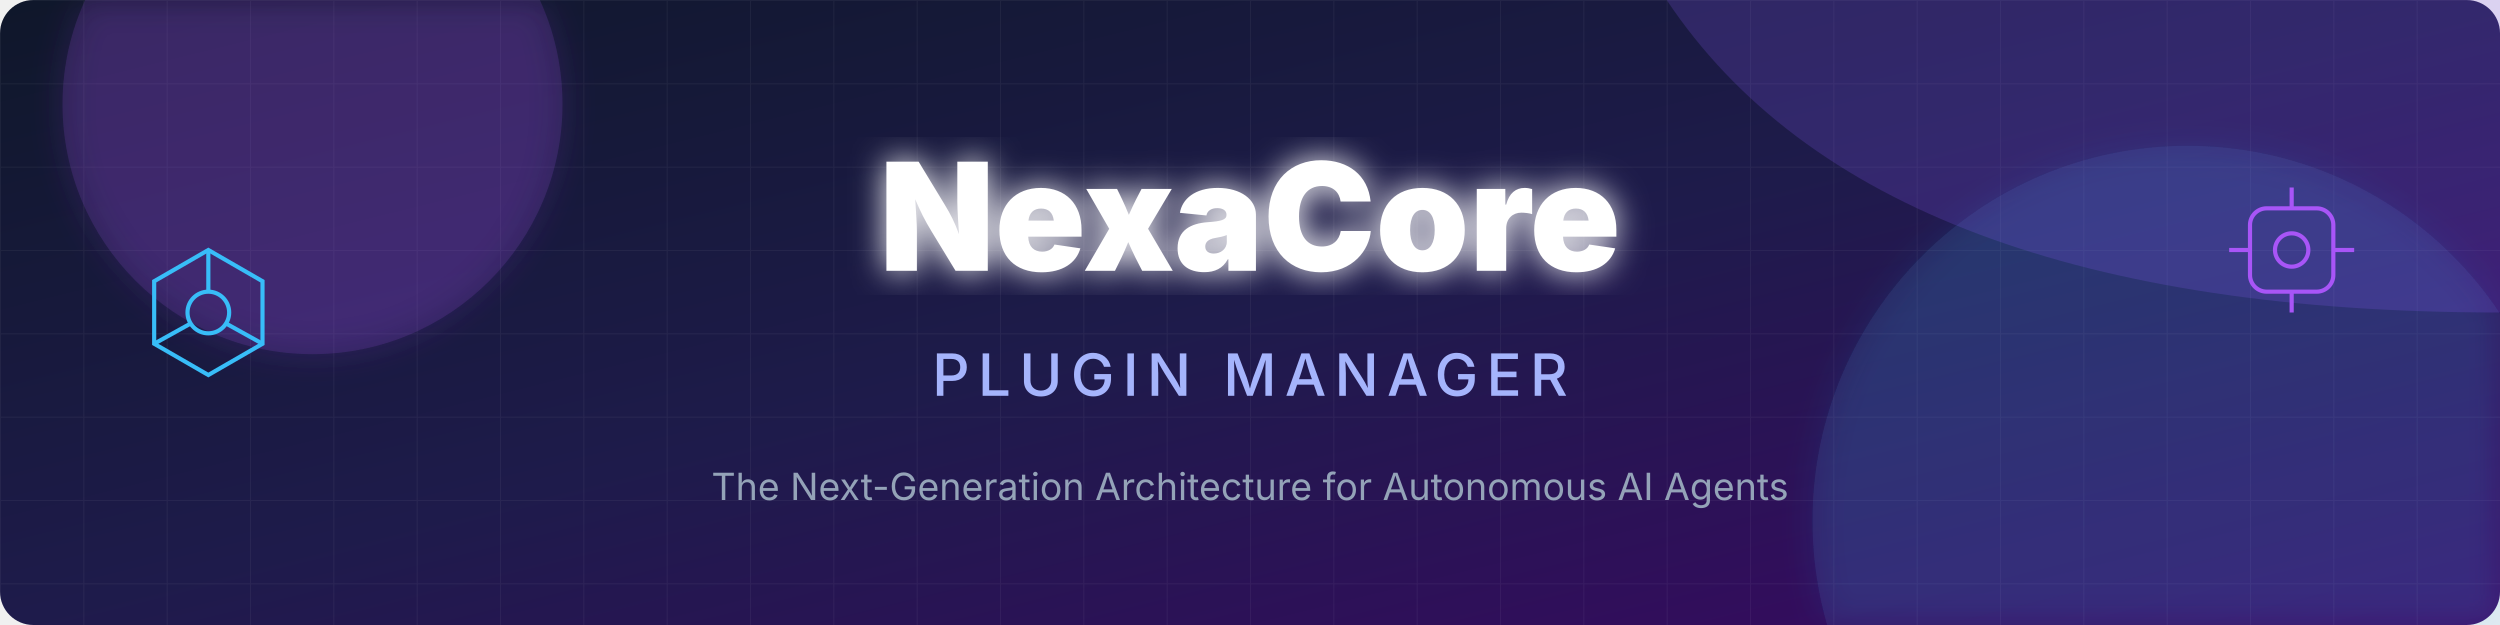
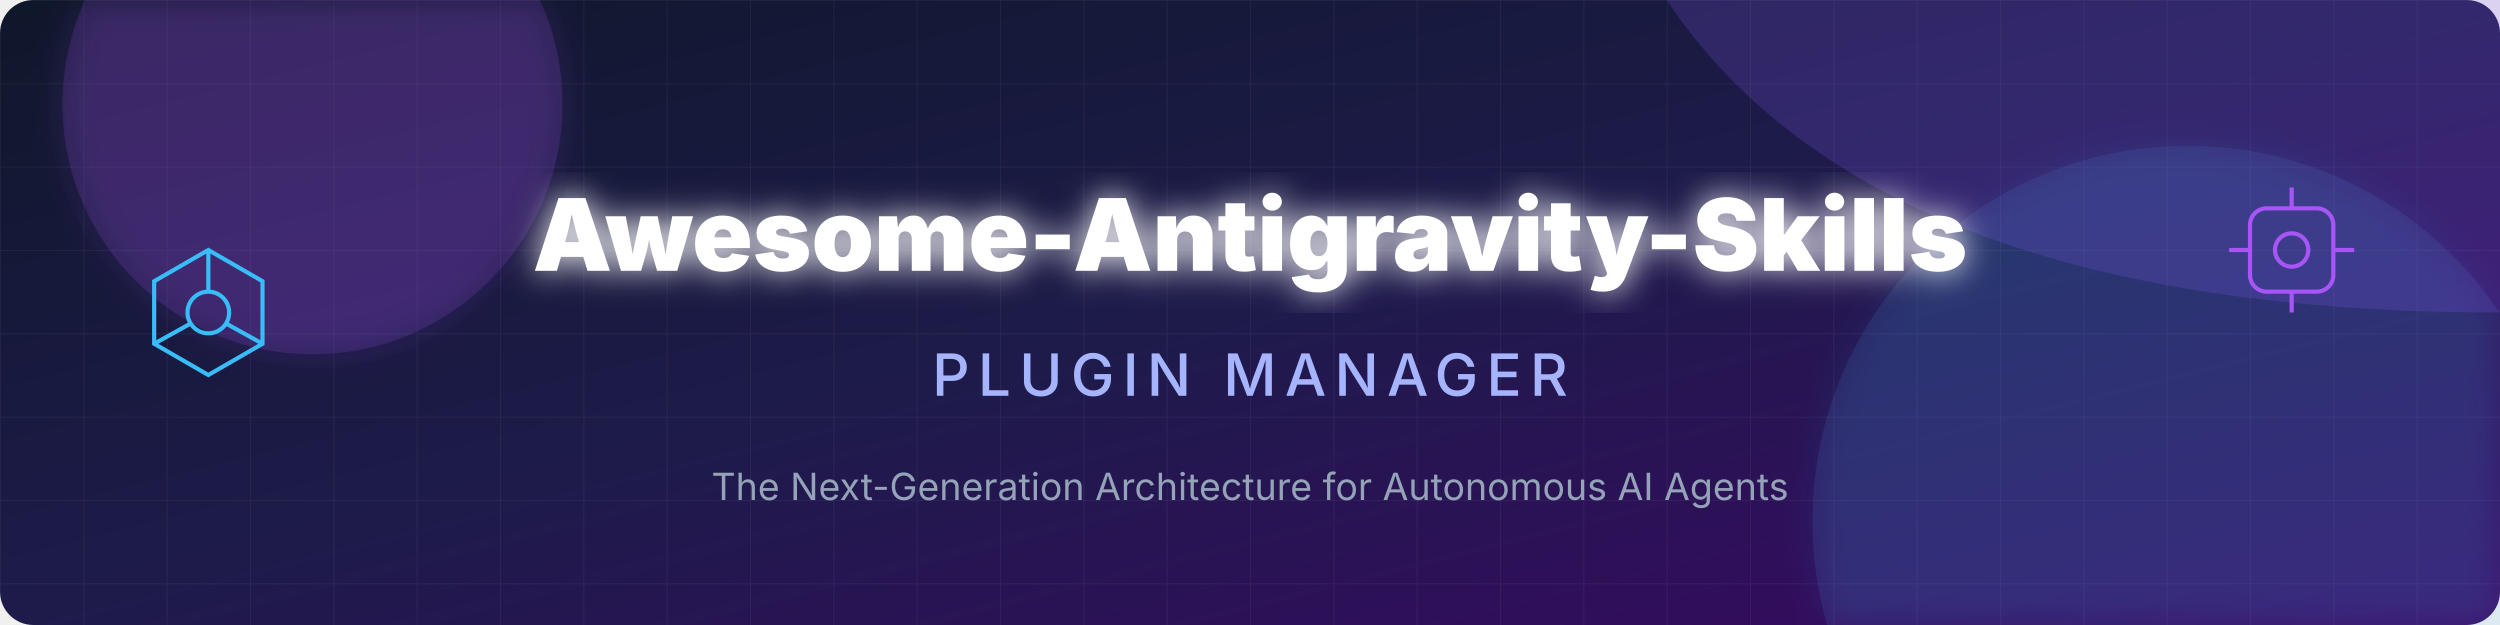
<svg xmlns="http://www.w3.org/2000/svg" viewBox="0 0 1200 300" width="100%" height="auto">
  <defs>
    <linearGradient id="bgGradient" x1="0%" y1="0%" x2="100%" y2="100%">
      <stop offset="0%" stop-color="#0f172a" />
      <stop offset="50%" stop-color="#1e1b4b" />
      <stop offset="100%" stop-color="#3b0764" />
    </linearGradient>
    <pattern id="grid" width="40" height="40" patternUnits="userSpaceOnUse">
      <path d="M 40 0 L 0 0 0 40" fill="none" stroke="rgba(255, 255, 255, 0.05)" stroke-width="1" />
    </pattern>
    <filter id="glow" x="-20%" y="-20%" width="140%" height="140%">
      <feGaussianBlur stdDeviation="8" result="blur" />
      <feComposite in="SourceGraphic" in2="blur" operator="over" />
    </filter>
  </defs>
  <rect width="1200" height="300" fill="url(#bgGradient)" rx="16" />
  <rect width="1200" height="300" fill="url(#grid)" rx="16" />
  <circle cx="150" cy="50" r="120" fill="rgba(168, 85, 247, 0.15)" filter="url(#glow)" />
  <circle cx="1050" cy="250" r="180" fill="rgba(56, 189, 248, 0.1)" filter="url(#glow)" />
  <path d="M 800 0 Q 900 150 1200 150 L 1200 0 Z" fill="rgba(139, 92, 246, 0.2)" />
  <g transform="translate(600, 150)" text-anchor="middle">
-     <text y="-20" font-family="'Inter', 'Segoe UI', sans-serif" font-weight="900" font-size="72" fill="#ffffff" filter="url(#glow)">
-       NexaCore
+     <text y="-20" font-family="'Inter', 'Segoe UI', sans-serif" font-weight="900" font-size="48" fill="#ffffff" filter="url(#glow)">
+       Awesome-Antigravity-Skills
    </text>
    <text y="40" font-family="'Inter', 'Segoe UI', sans-serif" font-weight="500" font-size="28" fill="#a5b4fc" letter-spacing="4">
      PLUGIN MANAGER
    </text>
    <text y="90" font-family="'Inter', 'Segoe UI', sans-serif" font-weight="400" font-size="18" fill="#94a3b8">
      The Next-Generation Architecture for Autonomous AI Agents
    </text>
  </g>
  <g transform="translate(100, 150)" stroke="#38bdf8" stroke-width="2" fill="none">
    <polygon points="0,-30 26,-15 26,15 0,30 -26,15 -26,-15" />
    <circle cx="0" cy="0" r="10" />
    <path d="M 0,-10 L 0,-30 M 8,5 L 26,15 M -8,5 L -26,15" />
  </g>
  <g transform="translate(1100, 120)" stroke="#a855f7" stroke-width="2" fill="none">
    <rect x="-20" y="-20" width="40" height="40" rx="8" />
    <circle cx="0" cy="0" r="8" />
    <path d="M -20,0 L -30,0 M 20,0 L 30,0 M 0,-20 L 0,-30 M 0,20 L 0,30" />
  </g>
</svg>
